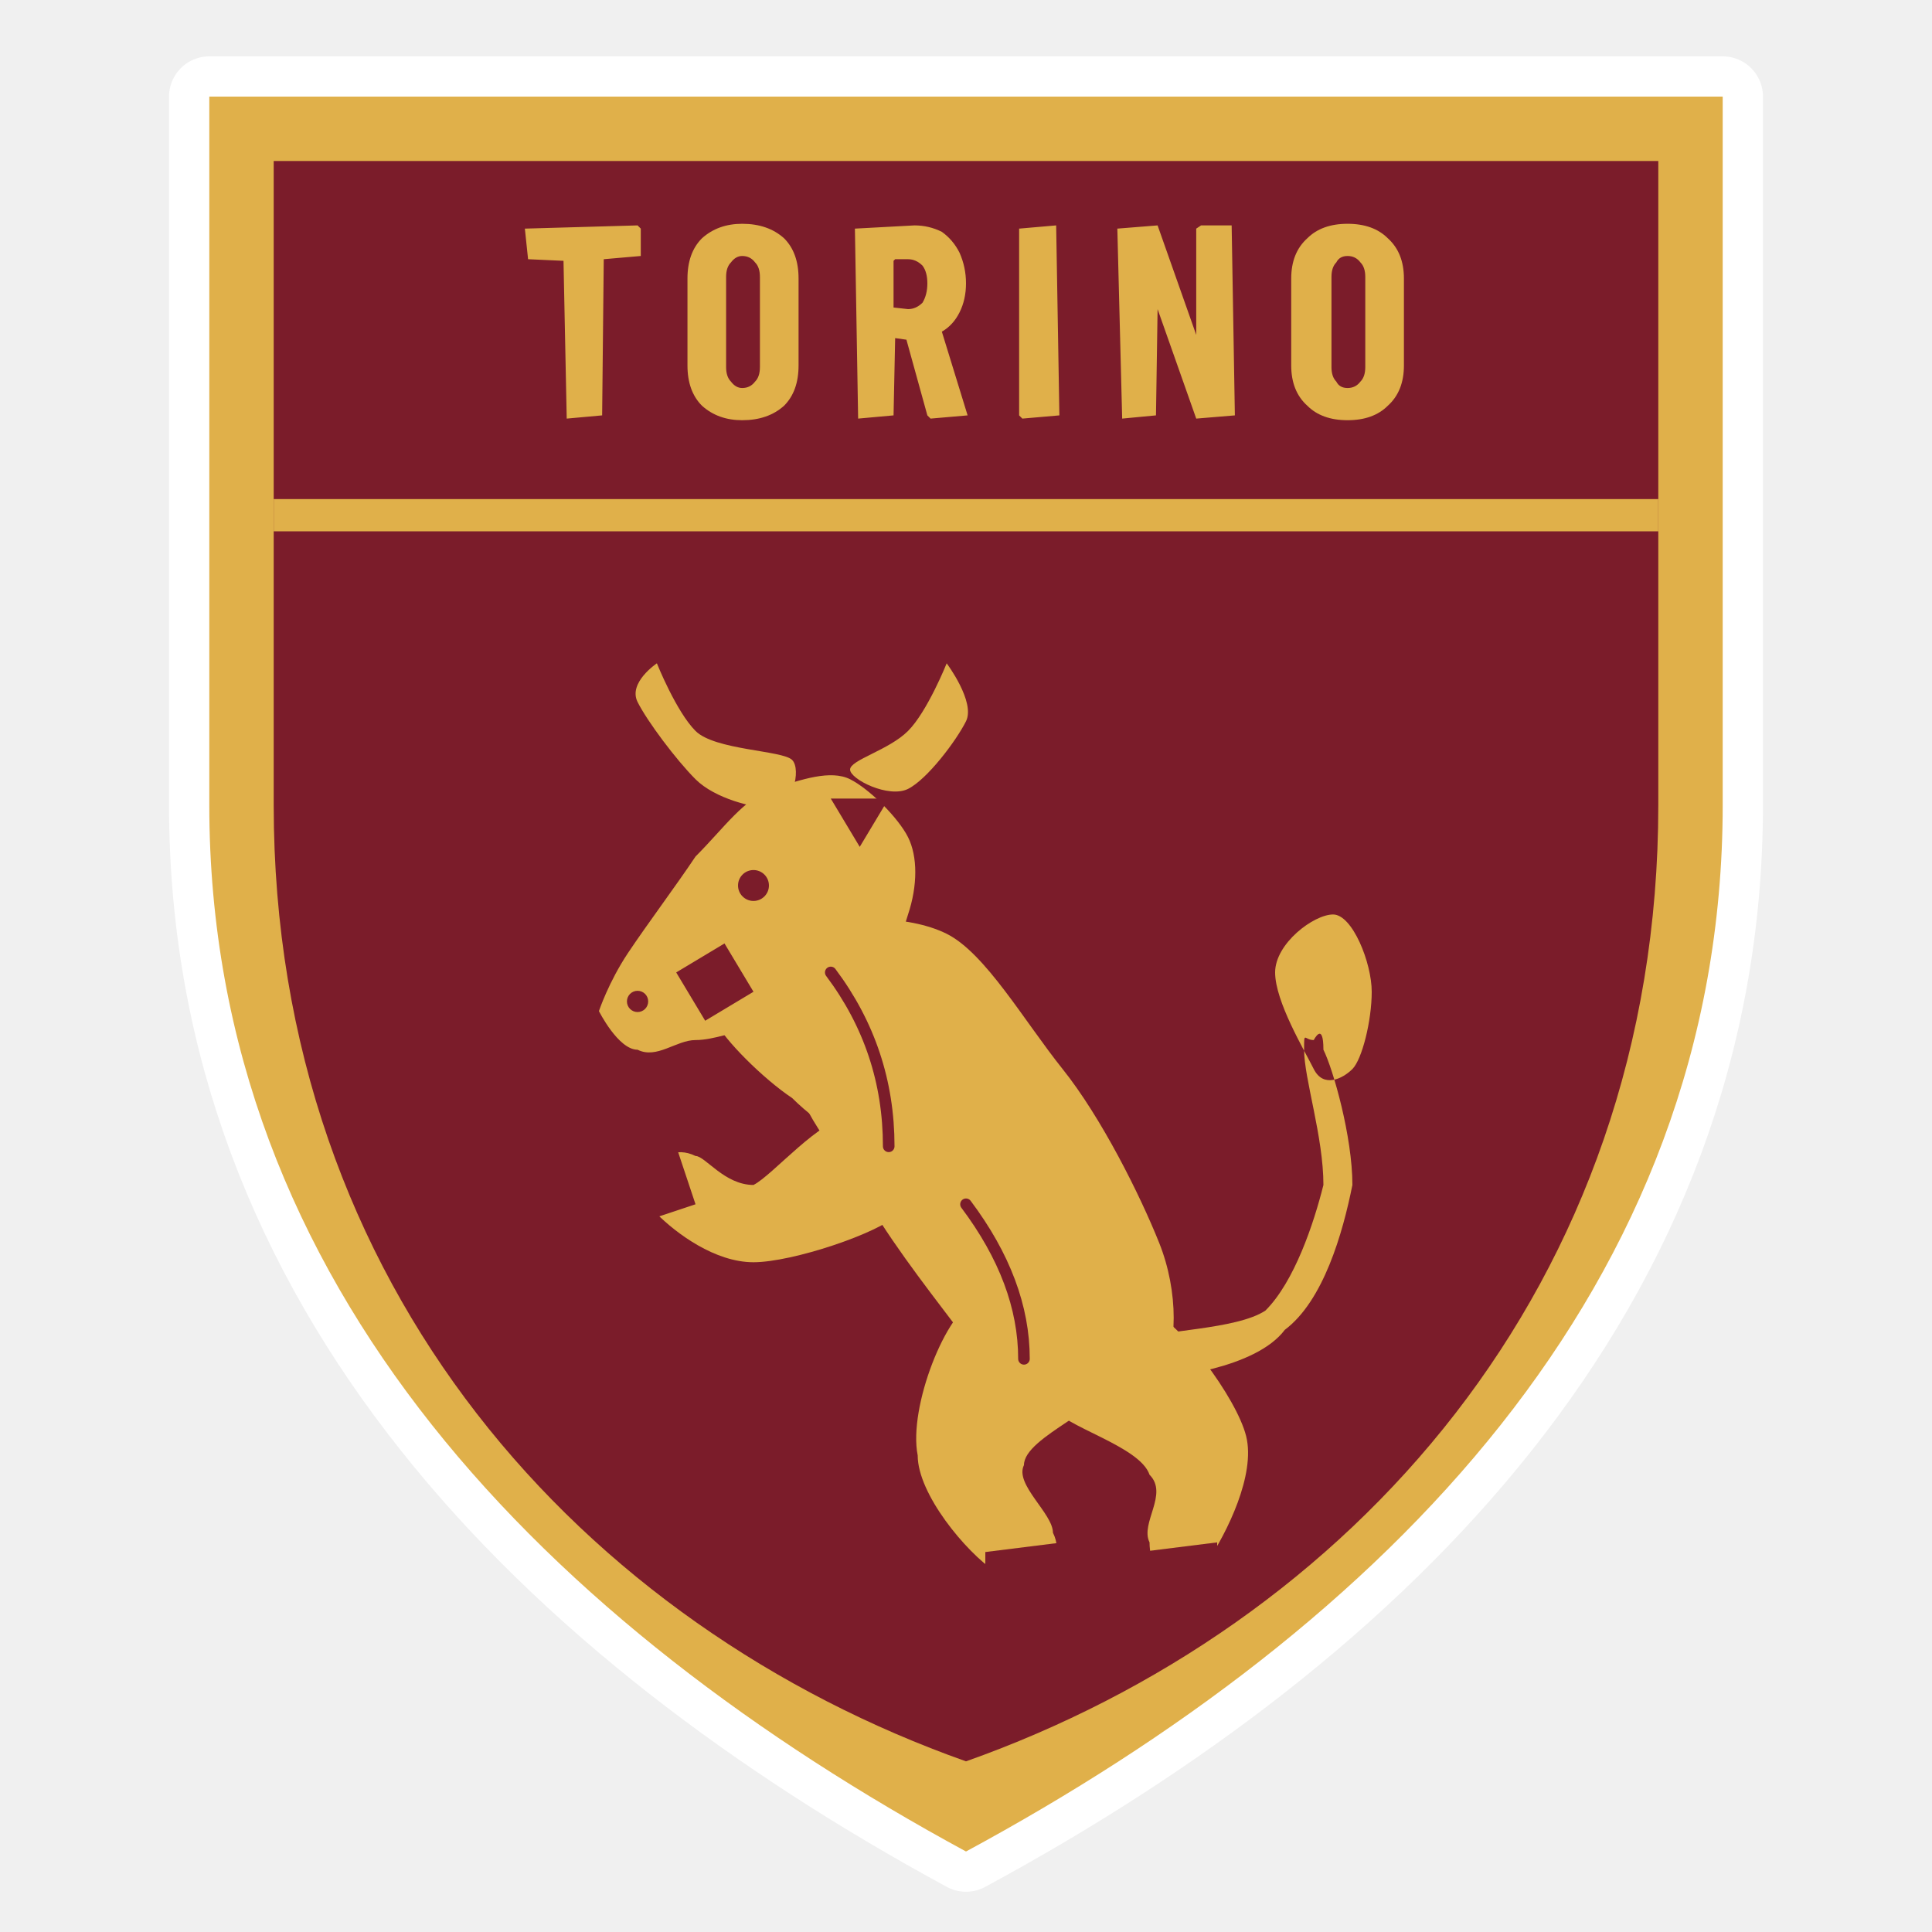
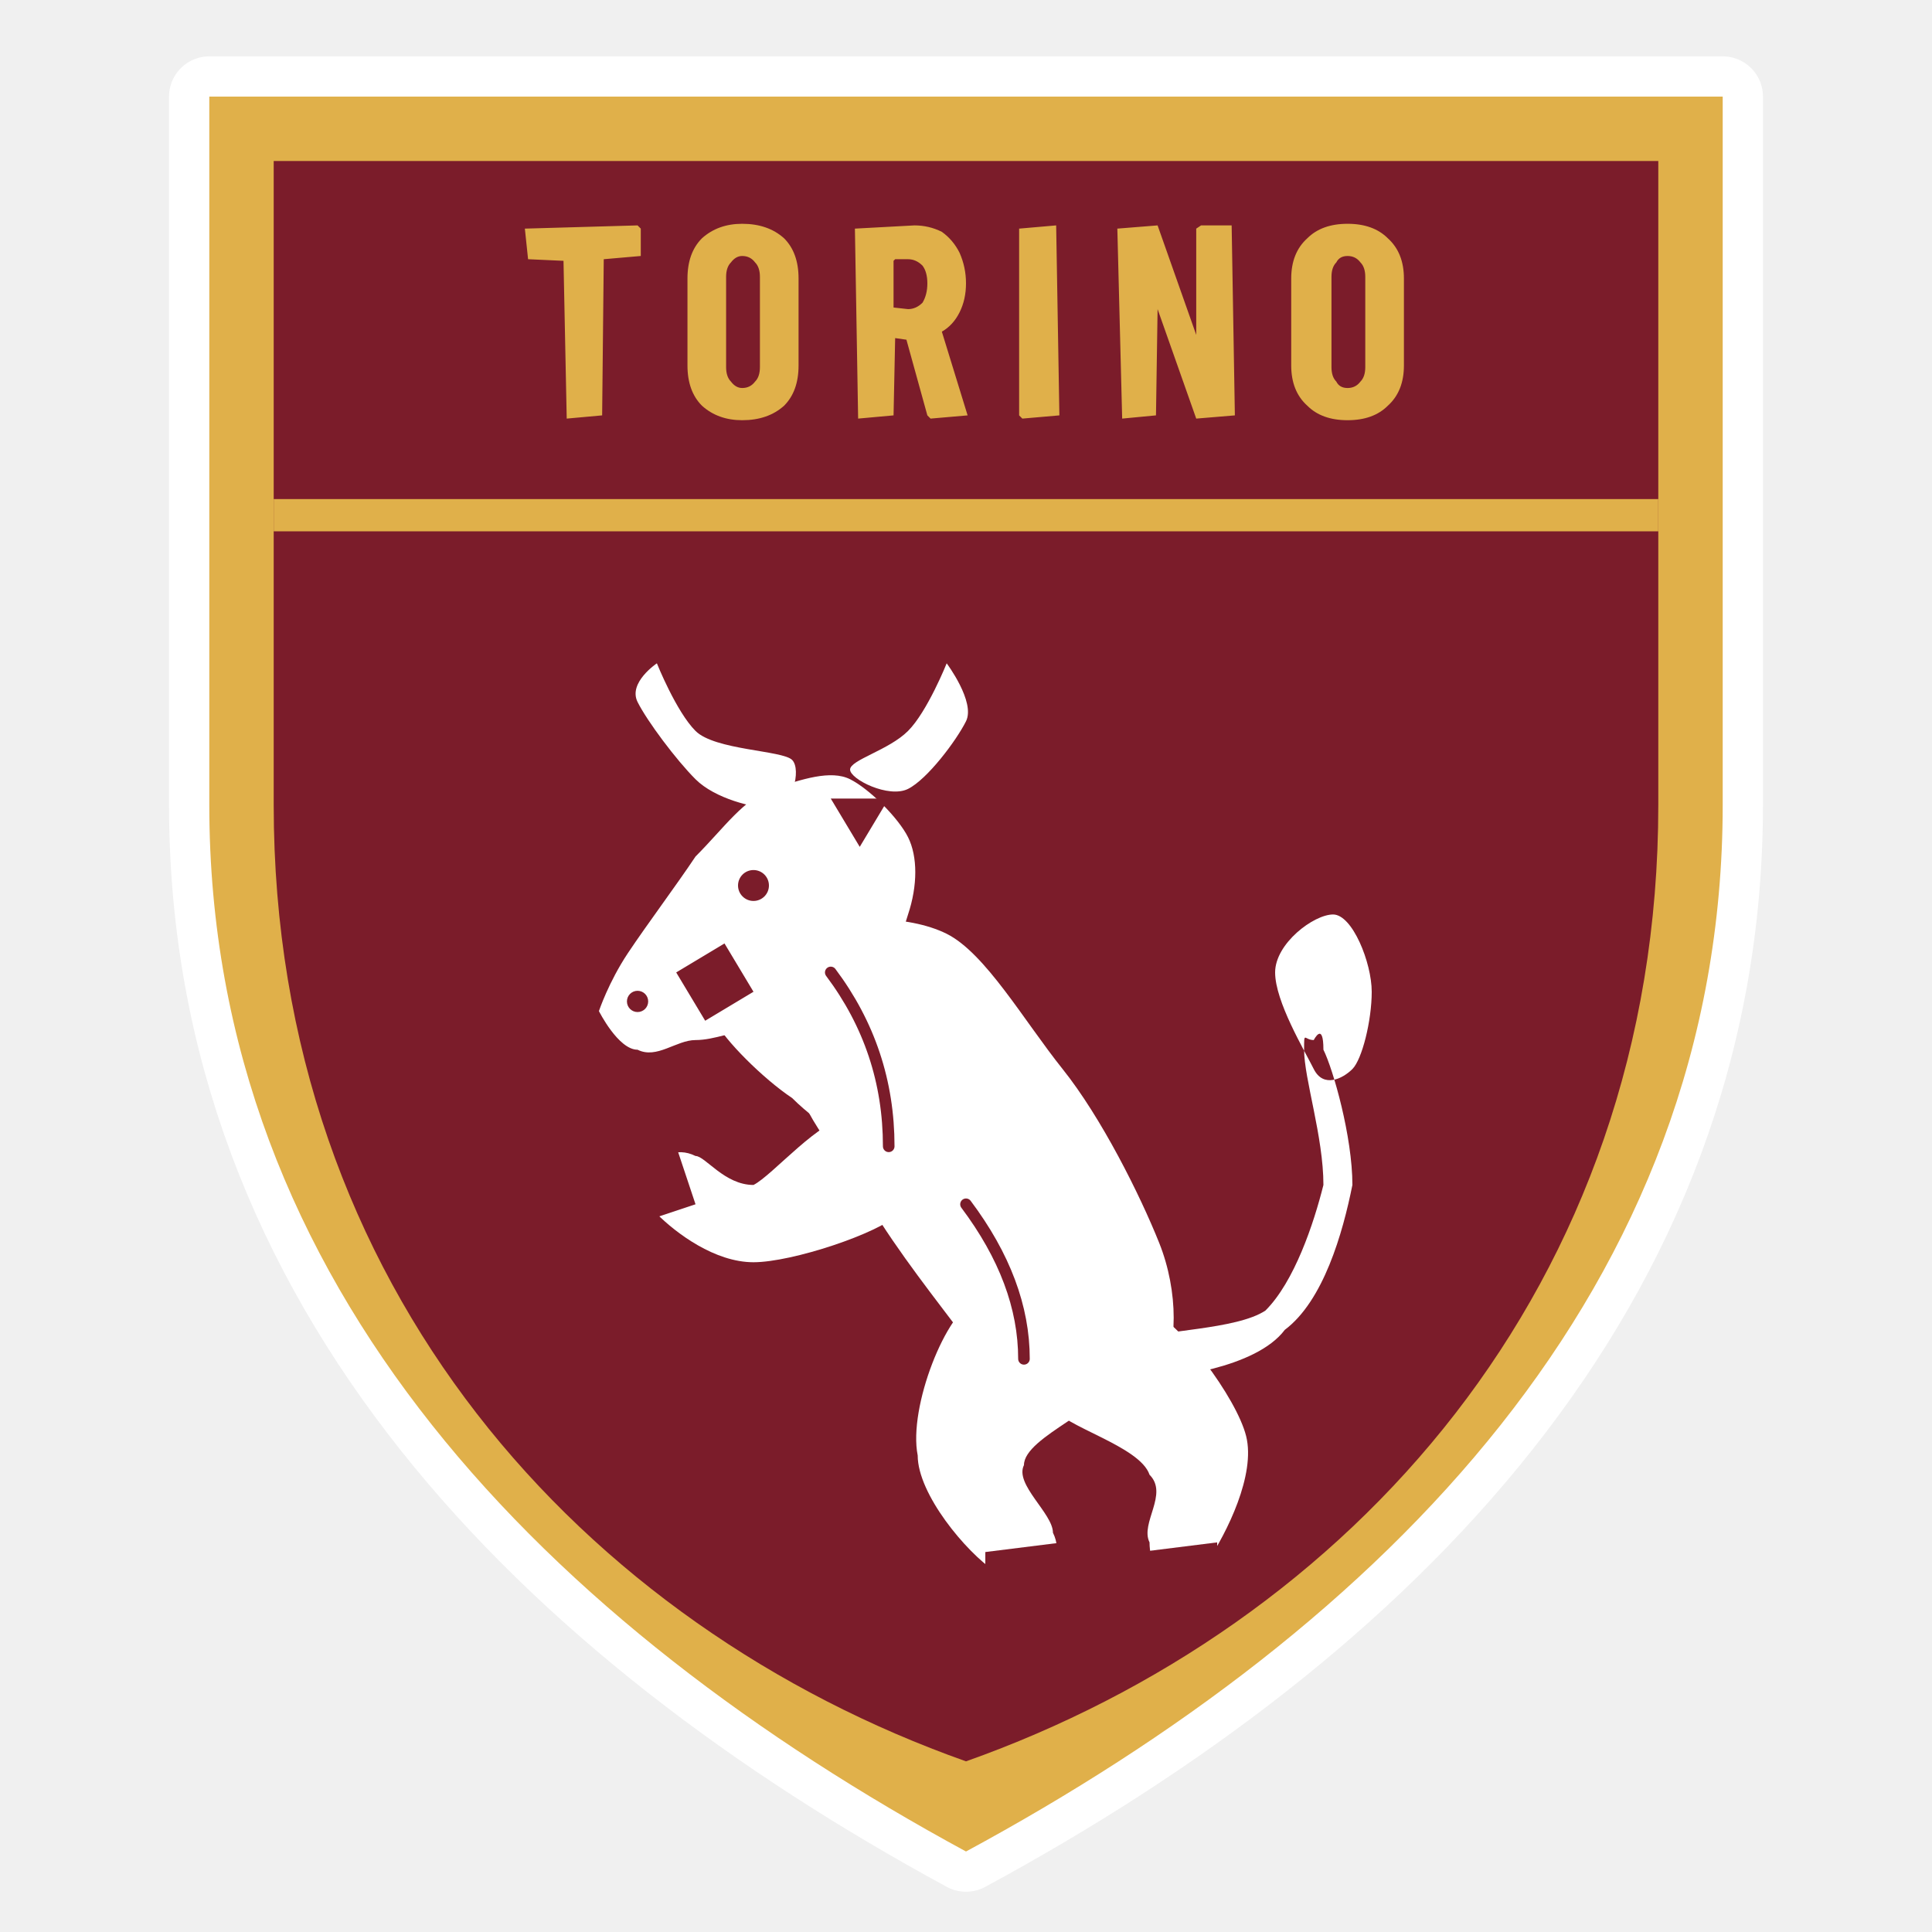
<svg xmlns="http://www.w3.org/2000/svg" viewBox="0 0 120 120" width="120" height="120">
  <defs>
    <clipPath id="c-torino">
      <path d="M17 10L103 10L103 50C103 80 83.7 101 60 109.4C36.3 101 17 80 17 50Z" />
    </clipPath>
  </defs>
  <path d="M13 6L107 6L107 50C107 80 85.9 101 60 115C34.2 101 13 80 13 50Z" fill="#fff" stroke="#fff" stroke-width="5" stroke-linejoin="round" />
  <path d="M13 6L107 6L107 50C107 80 85.9 101 60 115C34.2 101 13 80 13 50Z" fill="#e0b04a" />
  <path d="M17 10L103 10L103 50C103 80 83.7 101 60 109.4C36.3 101 17 80 17 50Z" fill="#7b1c2a" />
  <path d="M39.8 14.2L39.8 15.9L37.5 16.1L37.4 25.8L35.2 26L35 16.2L32.8 16.1L32.6 14.2L39.6 14ZM42.7 22.7L42.7 17.3Q42.7 15.7 43.6 14.8Q44.6 13.9 46.1 13.9Q47.7 13.9 48.7 14.8Q49.6 15.7 49.6 17.3L49.6 22.7Q49.6 24.3 48.7 25.2Q47.7 26.1 46.1 26.1Q44.6 26.1 43.6 25.2Q42.7 24.3 42.7 22.7ZM47.2 22.8L47.2 17.2Q47.2 16.6 46.9 16.3Q46.6 15.9 46.1 15.9Q45.7 15.9 45.4 16.3Q45.1 16.6 45.1 17.2L45.1 22.8Q45.1 23.4 45.4 23.7Q45.7 24.1 46.1 24.1Q46.6 24.1 46.9 23.7Q47.2 23.4 47.2 22.8ZM57.6 25.8L56.3 21.1L55.6 21L55.5 25.8L53.3 26L53.1 14.2L56.8 14Q57.7 14 58.5 14.4Q59.2 14.9 59.6 15.7Q60 16.6 60 17.6Q60 18.6 59.6 19.4Q59.2 20.2 58.5 20.6L60.1 25.8L57.8 26ZM55.5 16.2L55.5 19.1L56.4 19.2Q56.9 19.2 57.3 18.8Q57.6 18.3 57.6 17.6Q57.6 16.9 57.3 16.5Q56.9 16.1 56.4 16.1L55.6 16.1ZM63.3 25.8L63.3 14.2L65.6 14L65.8 25.8L63.5 26ZM74.6 14L76.5 14L76.7 25.8L74.3 26L71.9 19.2L71.8 25.8L69.7 26L69.4 14.2L71.9 14L74.3 20.8L74.3 14.2ZM80.2 22.7L80.2 17.3Q80.2 15.7 81.2 14.8Q82.1 13.9 83.7 13.9Q85.3 13.9 86.2 14.8Q87.2 15.7 87.2 17.3L87.2 22.7Q87.2 24.3 86.2 25.2Q85.3 26.1 83.7 26.1Q82.1 26.1 81.2 25.2Q80.2 24.3 80.2 22.7ZM84.8 22.8L84.8 17.2Q84.8 16.6 84.5 16.3Q84.2 15.9 83.7 15.9Q83.2 15.9 83 16.3Q82.7 16.6 82.7 17.2L82.7 22.8Q82.7 23.4 83 23.7Q83.2 24.1 83.7 24.1Q84.2 24.1 84.5 23.7Q84.8 23.4 84.8 22.8Z" fill="#e0b04a" />
  <g clip-path="url(#c-torino)">
    <rect x="0" y="31" width="120" height="2" fill="#e0b04a" />
  </g>
  <g transform="translate(60 70) scale(0.6) translate(-50 -50)">
-     <path d="M69 76C71 76 80 75 83 71C87 68 89 61 90 56C90 51 88 44 87 42C87 39 86 41 86 41C85 41 85 40 85 42C85 45 87 51 87 56C86 60 84 66 81 69C78 71 70 71 68 72C65 73 66 76 69 76ZM86 44C85 42 82 37 82 34C82 31 86 28 88 28C90 28 92 33 92 36C92 39 91 43 90 44C89 45 87 46 86 44Z" fill="#e0b04a" />
-     <path d="M59 79C60 81 68 83 69 86C71 88 68 91 69 93C69 95 70 97 71 97C73 97 74 97 75 95C77 92 80 86 79 82C78 78 72 70 69 69C65 69 59 76 59 79ZM46 43C45 41 39 42 36 41C33 39 31 35 29 34C26 32 25 33 24 34C23 35 22 36 24 39C25 41 29 45 32 47C35 50 40 53 42 53C45 52 47 45 46 43Z" fill="#e0b04a" />
-     <path d="M34 30C37 28 44 28 48 30C52 32 56 39 60 44C64 49 68 57 70 62C72 67 72 73 70 76C68 79 63 81 60 80C57 79 53 76 50 72C47 68 43 63 40 58C37 53 33 49 32 44C31 39 31 32 34 30Z" fill="#e0b04a" />
-     <path d="M51 68C48 69 44 79 45 84C45 88 50 94 53 96C55 98 57 98 58 97C59 96 60 94 59 92C59 90 55 87 56 85C56 82 65 79 65 76C64 74 55 66 51 68ZM38 49C35 49 30 55 28 56C25 56 23 53 22 53C20 52 18 53 17 55C16 56 16 58 18 59C20 61 24 64 28 64C32 64 41 61 43 59C44 56 40 50 38 49Z" fill="#e0b04a" />
-     <path d="M38 14C36 13 33 14 30 15C27 16 25 19 22 22C20 25 17 29 15 32C13 35 12 38 12 38C12 38 14 42 16 42C18 43 20 41 22 41C24 41 26 40 28 40C30 40 32 42 34 42C36 42 38 40 40 38C42 36 43 31 44 28C45 25 45 22 44 20C43 18 40 15 38 14Z" fill="#e0b04a" />
-     <path d="M30 17C28 17 24 16 22 14C20 12 17 8 16 6C15 4 18 2 18 2C18 2 20 7 22 9C24 11 31 11 32 12C33 13 32 17 30 17ZM38 13C38 12 42 11 44 9C46 7 48 2 48 2C48 2 51 6 50 8C49 10 46 14 44 15C42 16 38 14 38 13Z" fill="#e0b04a" />
+     <path d="M69 76C71 76 80 75 83 71C87 68 89 61 90 56C90 51 88 44 87 42C87 39 86 41 86 41C85 41 85 40 85 42C85 45 87 51 87 56C86 60 84 66 81 69C78 71 70 71 68 72C65 73 66 76 69 76ZM86 44C85 42 82 37 82 34C82 31 86 28 88 28C90 28 92 33 92 36C92 39 91 43 90 44C89 45 87 46 86 44Z" fill="#fff" />
+     <path d="M59 79C60 81 68 83 69 86C71 88 68 91 69 93C69 95 70 97 71 97C73 97 74 97 75 95C77 92 80 86 79 82C78 78 72 70 69 69C65 69 59 76 59 79ZM46 43C45 41 39 42 36 41C33 39 31 35 29 34C26 32 25 33 24 34C23 35 22 36 24 39C25 41 29 45 32 47C35 50 40 53 42 53C45 52 47 45 46 43Z" fill="#fff" />
+     <path d="M34 30C37 28 44 28 48 30C52 32 56 39 60 44C64 49 68 57 70 62C72 67 72 73 70 76C68 79 63 81 60 80C57 79 53 76 50 72C47 68 43 63 40 58C37 53 33 49 32 44C31 39 31 32 34 30Z" fill="#fff" />
+     <path d="M51 68C48 69 44 79 45 84C45 88 50 94 53 96C55 98 57 98 58 97C59 96 60 94 59 92C59 90 55 87 56 85C56 82 65 79 65 76C64 74 55 66 51 68ZM38 49C35 49 30 55 28 56C25 56 23 53 22 53C20 52 18 53 17 55C16 56 16 58 18 59C20 61 24 64 28 64C32 64 41 61 43 59C44 56 40 50 38 49Z" fill="#fff" />
+     <path d="M38 14C36 13 33 14 30 15C27 16 25 19 22 22C20 25 17 29 15 32C13 35 12 38 12 38C12 38 14 42 16 42C18 43 20 41 22 41C24 41 26 40 28 40C30 40 32 42 34 42C36 42 38 40 40 38C42 36 43 31 44 28C45 25 45 22 44 20C43 18 40 15 38 14Z" fill="#fff" />
+     <path d="M30 17C28 17 24 16 22 14C20 12 17 8 16 6C15 4 18 2 18 2C18 2 20 7 22 9C24 11 31 11 32 12C33 13 32 17 30 17ZM38 13C38 12 42 11 44 9C46 7 48 2 48 2C48 2 51 6 50 8C49 10 46 14 44 15C42 16 38 14 38 13Z" fill="#fff" />
    <path d="M68 94L76 93L76 98L68 98ZM52 94L60 93L60 98L52 98ZM14 54L20 52L22 58L16 60ZM20 34L25 31L28 36L23 39Z" fill="#7b1c2a" />
    <circle cx="28" cy="25" r="1.6" fill="#7b1c2a" />
    <circle cx="16" cy="37" r="1.1" fill="#7b1c2a" />
    <path d="M36 16L42 16L39 21Z" fill="#7b1c2a" />
    <path d="M36 34Q42 42 42 52M50 58Q56 66 56 74" fill="none" stroke="#7b1c2a" stroke-width="1.2" stroke-linecap="round" stroke-linejoin="round" />
  </g>
</svg>
